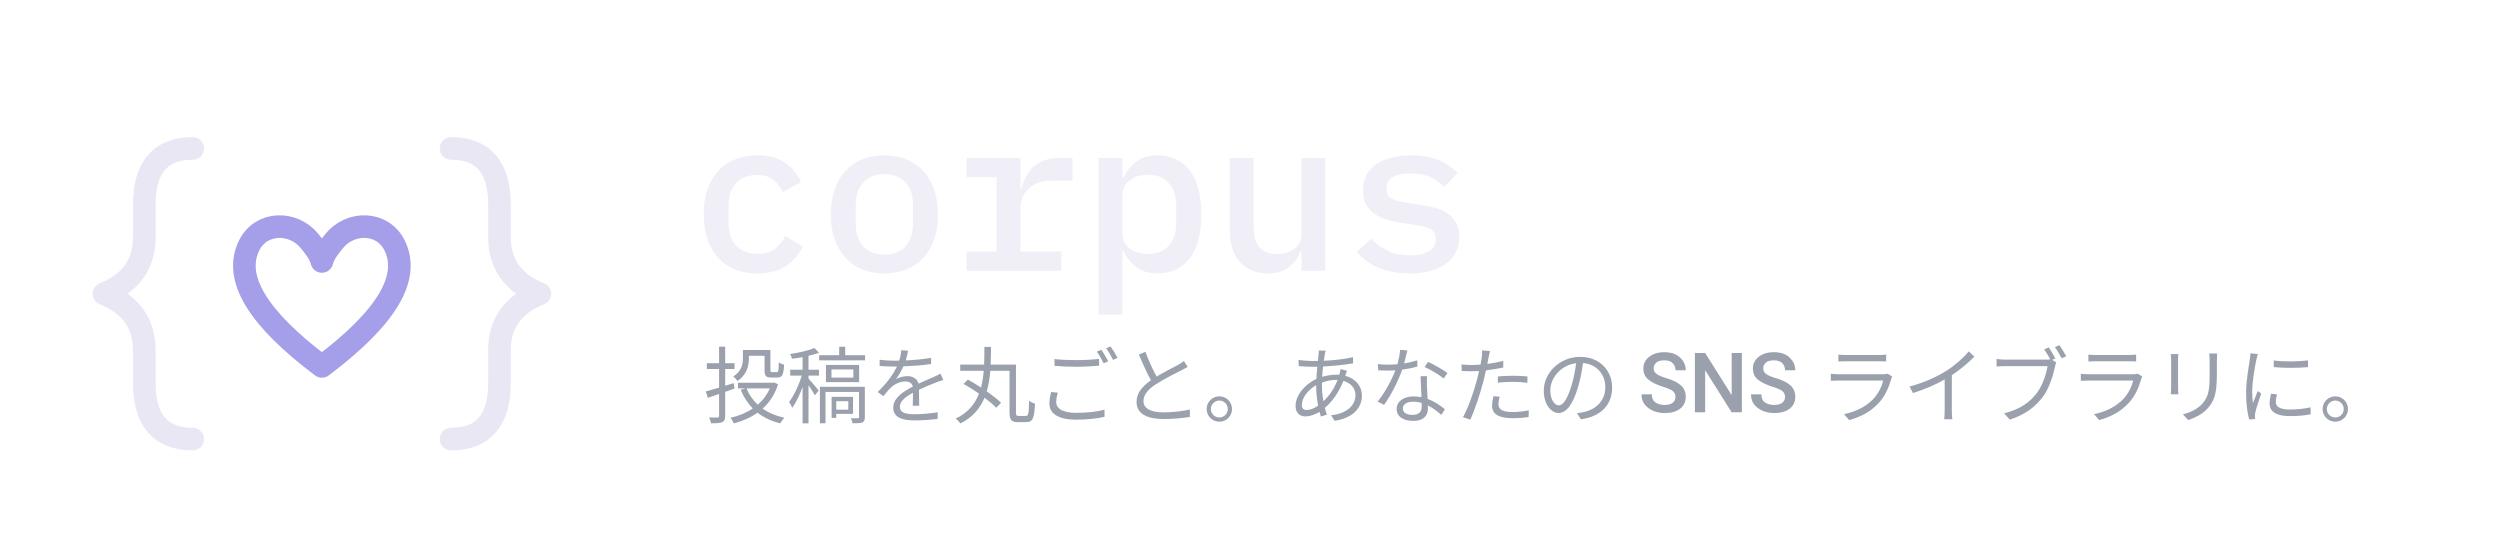
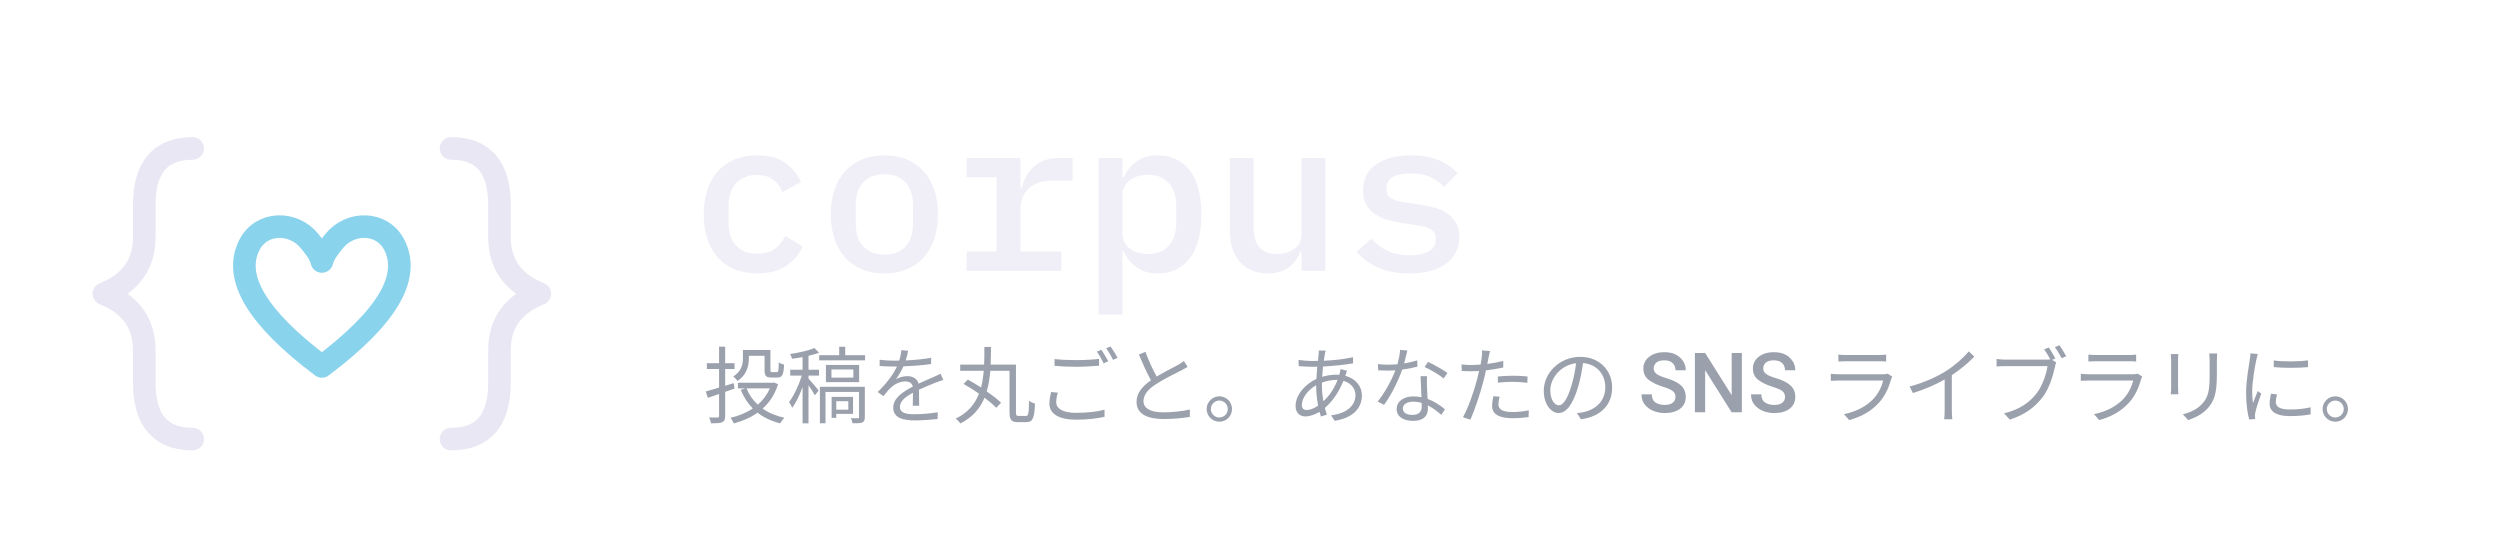
<svg xmlns="http://www.w3.org/2000/svg" viewBox="0 0 480 104" role="img" aria-label="corpus — 投稿を丸ごと。あなたの SNS ライブラリ">
  <g transform="translate(6,13) scale(1.55)">
    <path d="M20 10 q-6 0 -6 7 v4 q0 5 -5 7 q5 2 5 7 v4 q0 7 6 7" fill="none" stroke="#e9e7f3" stroke-width="2.8" stroke-linecap="round" stroke-linejoin="round" />
    <path d="M52 10 q6 0 6 7 v4 q0 5 5 7 q-5 2 -5 7 v4 q0 7 -6 7" fill="none" stroke="#e9e7f3" stroke-width="2.8" stroke-linecap="round" stroke-linejoin="round" />
-     <path d="M36 37 C28 31 25 26 27 22 C28.5 19 32.5 19 34.5 21.5 C35.3 22.5 35.7 23 36 24 C36.3 23 36.7 22.5 37.5 21.5 C39.5 19 43.5 19 45 22 C47 26 44 31 36 37 Z" fill="none" stroke="#a59ee8" stroke-width="2.8" stroke-linejoin="round" stroke-linecap="round" />
+     <path d="M36 37 C28 31 25 26 27 22 C28.5 19 32.5 19 34.5 21.5 C35.3 22.5 35.7 23 36 24 C36.3 23 36.7 22.5 37.5 21.5 C39.5 19 43.5 19 45 22 C47 26 44 31 36 37 Z" fill="none" stroke="#8ad3ec" stroke-width="2.8" stroke-linejoin="round" stroke-linecap="round" />
  </g>
  <path d="M145.40 52.50Q142.96 52.50 141.05 51.71Q139.14 50.91 137.82 49.44Q136.49 47.97 135.80 45.87Q135.11 43.77 135.11 41.16Q135.11 38.56 135.80 36.46Q136.49 34.36 137.82 32.89Q139.14 31.42 141.05 30.62Q142.96 29.82 145.36 29.82Q148.72 29.82 150.75 31.25Q152.79 32.68 153.80 34.95L150.23 36.88Q149.64 35.37 148.44 34.49Q147.25 33.60 145.36 33.60Q142.75 33.60 141.32 35.18Q139.90 36.75 139.90 39.36L139.90 42.97Q139.90 45.53 141.32 47.13Q142.75 48.72 145.44 48.72Q147.46 48.72 148.74 47.80Q150.02 46.88 150.77 45.28L154.13 47.34Q153.08 49.61 150.94 51.05Q148.80 52.50 145.40 52.50M169.80 52.50Q167.41 52.50 165.49 51.71Q163.58 50.91 162.26 49.44Q160.94 47.97 160.22 45.87Q159.51 43.77 159.51 41.16Q159.51 38.56 160.22 36.46Q160.94 34.36 162.26 32.89Q163.58 31.42 165.49 30.62Q167.41 29.82 169.80 29.82Q172.19 29.82 174.10 30.62Q176.02 31.42 177.34 32.89Q178.66 34.36 179.38 36.46Q180.09 38.56 180.09 41.16Q180.09 43.77 179.38 45.87Q178.66 47.97 177.34 49.44Q176.02 50.91 174.10 51.71Q172.19 52.50 169.80 52.50M169.80 48.89Q172.32 48.89 173.81 47.36Q175.30 45.83 175.30 42.80L175.30 39.53Q175.30 36.50 173.81 34.97Q172.32 33.44 169.80 33.44Q167.28 33.44 165.79 34.97Q164.30 36.50 164.30 39.53L164.30 42.80Q164.30 45.83 165.79 47.36Q167.28 48.89 169.80 48.89M185.59 52L185.59 48.30L191.35 48.30L191.35 34.02L185.59 34.02L185.59 30.33L195.92 30.33L195.92 36.08L196.18 36.08Q196.47 34.95 197.02 33.90Q197.56 32.85 198.40 32.07Q199.24 31.29 200.46 30.81Q201.68 30.33 203.32 30.33L205.92 30.33L205.92 34.70L201.64 34.70Q199.12 34.70 197.52 36.19Q195.92 37.68 195.92 40.20L195.92 48.30L203.78 48.30L203.78 52L185.59 52M210.92 60.40L210.92 30.33L215.50 30.33L215.50 34.02L215.75 34.02Q216.71 32.05 218.31 30.94Q219.91 29.82 222.30 29.82Q226.12 29.82 228.39 32.68Q230.66 35.54 230.66 41.16Q230.66 46.79 228.39 49.65Q226.12 52.50 222.30 52.50Q219.91 52.50 218.31 51.39Q216.71 50.28 215.75 48.30L215.50 48.30L215.50 60.40L210.92 60.40M220.41 48.77Q223.01 48.77 224.42 47.17Q225.83 45.57 225.83 42.93L225.83 39.40Q225.83 36.75 224.42 35.16Q223.01 33.56 220.41 33.56Q219.40 33.56 218.52 33.81Q217.64 34.07 216.97 34.57Q216.29 35.07 215.89 35.81Q215.50 36.54 215.50 37.55L215.50 44.78Q215.50 45.78 215.89 46.52Q216.29 47.25 216.97 47.76Q217.64 48.26 218.52 48.51Q219.40 48.77 220.41 48.77M249.89 52L249.89 48.30L249.68 48.30Q249.35 49.14 248.82 49.92Q248.30 50.70 247.54 51.27Q246.79 51.83 245.78 52.17Q244.77 52.50 243.43 52.50Q240.15 52.50 238.13 50.36Q236.12 48.22 236.12 44.27L236.12 30.33L240.70 30.33L240.70 43.60Q240.70 48.77 245.19 48.77Q246.07 48.77 246.91 48.53Q247.75 48.30 248.42 47.84Q249.10 47.38 249.49 46.69Q249.89 45.99 249.89 45.03L249.89 30.33L254.47 30.33L254.47 52L249.89 52M270.64 52.50Q267.11 52.50 264.57 51.37Q262.03 50.24 260.48 48.35L263.29 45.83Q264.72 47.38 266.50 48.20Q268.29 49.02 270.73 49.02Q272.95 49.02 274.32 48.26Q275.68 47.51 275.68 45.91Q275.68 45.24 275.43 44.78Q275.18 44.31 274.72 44.02Q274.25 43.73 273.64 43.56Q273.04 43.39 272.36 43.31L268.92 42.76Q267.66 42.59 266.36 42.21Q265.06 41.84 264.03 41.14Q263 40.45 262.35 39.36Q261.70 38.27 261.70 36.59Q261.70 33.27 264.24 31.55Q266.78 29.82 270.94 29.82Q273.96 29.82 276.16 30.73Q278.37 31.63 279.84 33.23L277.28 35.91Q276.44 34.95 274.88 34.13Q273.33 33.31 270.77 33.31Q266.19 33.31 266.19 36.21Q266.19 37.59 267.18 38.12Q268.16 38.64 269.51 38.81L272.95 39.36Q274.25 39.57 275.53 39.90Q276.82 40.24 277.84 40.93Q278.87 41.63 279.52 42.72Q280.18 43.81 280.18 45.49Q280.18 48.77 277.63 50.63Q275.09 52.50 270.64 52.50" fill="#f0eff7" />
  <text x="135" y="80" font-family="-apple-system,'Segoe UI',Roboto,sans-serif" font-size="16" font-weight="500" fill="#9aa0ac">投稿を丸ごと。あなたの SNS ライブラリに。</text>
</svg>
